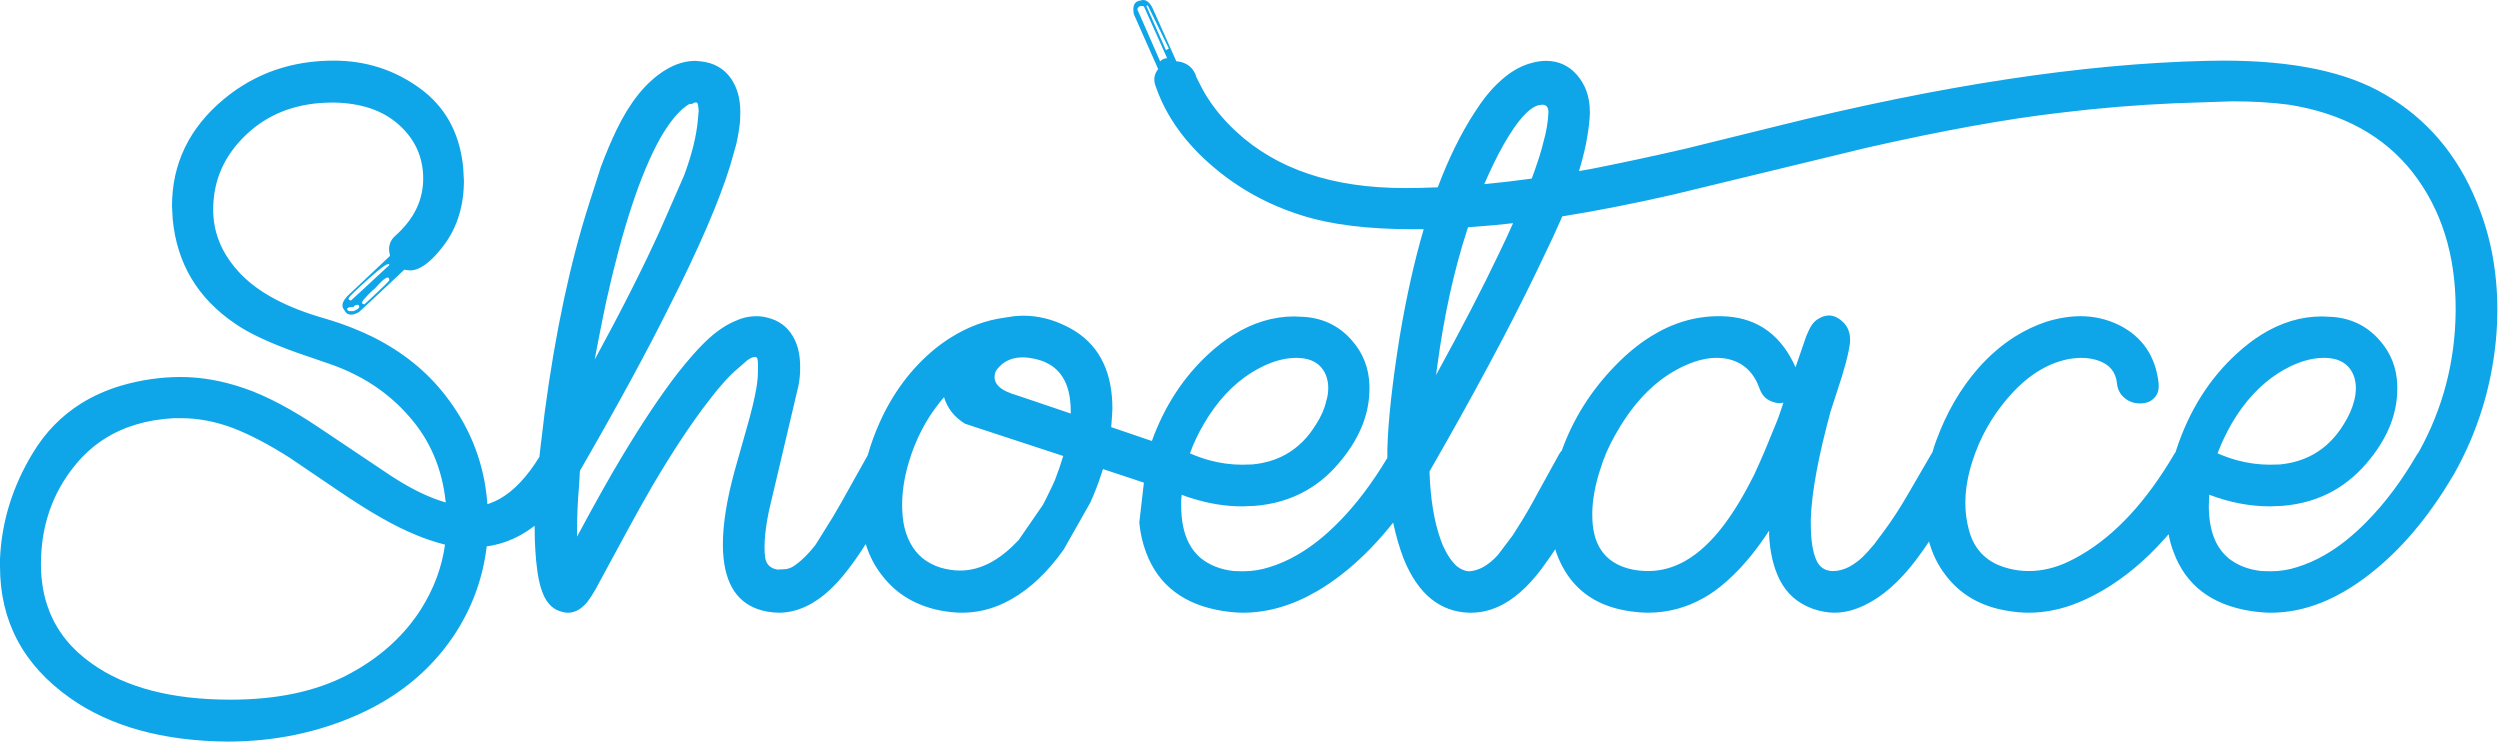
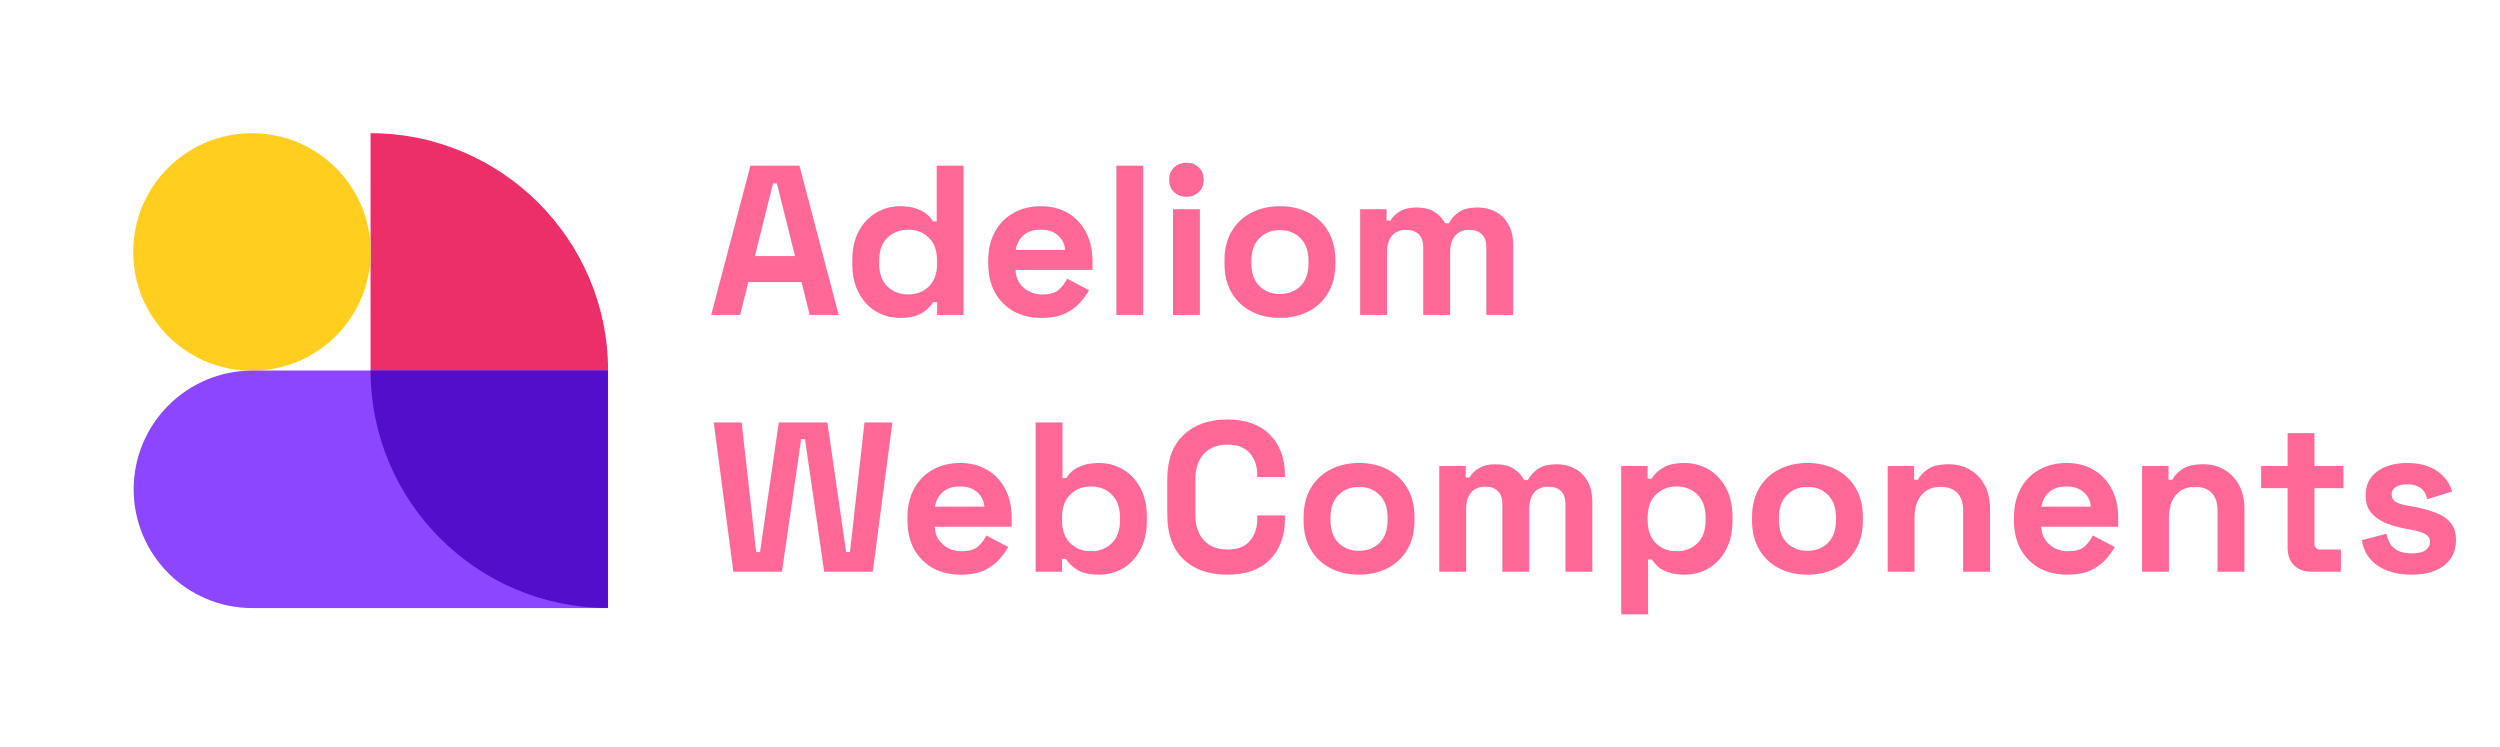
- <svg xmlns="http://www.w3.org/2000/svg" viewBox="0 0 516 154" version="1.1">
-   <g stroke="none" stroke-width="1" fill="none" fill-rule="evenodd">
-     <g fill-rule="nonzero" fill="#0ea5e9">
-       <path d="M374.875,66.088 C375.012,65.987 375.153,65.896 375.3,65.813 C376.033,65.347 376.783,65.113 377.55,65.113 C378.35,65.113 379.166,65.446 380,66.113 C381.233,67.113 381.85,68.413 381.85,70.013 L381.85,70.563 C381.794,71.119 381.695,71.752 381.55,72.463 C381.261,73.907 380.794,75.673 380.15,77.763 L377.85,84.863 C375.317,94.13 373.951,101.513 373.75,107.013 L373.75,108.163 C373.75,111.362 374.116,113.812 374.85,115.513 C375.002,115.884 375.185,116.209 375.4,116.488 C376.03,117.331 376.93,117.789 378.1,117.863 L378.4,117.863 C379.468,117.863 380.56,117.572 381.675,116.988 C382.553,116.522 383.445,115.881 384.35,115.063 C385.05,114.397 385.883,113.48 386.85,112.313 L388.9,109.563 C390.534,107.363 392.217,104.763 393.951,101.763 L398.65,93.663 C398.717,93.562 398.784,93.463 398.85,93.362 C399.083,92.529 399.35,91.713 399.65,90.913 C401.751,85.18 404.633,80.213 408.3,76.013 C410.656,73.35 413.206,71.158 415.95,69.438 C417.976,68.173 420.11,67.165 422.349,66.413 C424.849,65.646 427.2,65.263 429.399,65.263 C432.233,65.263 434.899,65.88 437.399,67.113 C442.2,69.513 444.916,73.53 445.549,79.163 L445.549,79.763 L445.549,79.888 C445.523,80.862 445.172,81.654 444.499,82.263 C444.182,82.58 443.807,82.822 443.374,82.988 C442.887,83.172 442.328,83.263 441.699,83.263 C440.499,83.263 439.466,82.913 438.598,82.213 C437.631,81.446 437.081,80.43 436.949,79.163 C436.716,76.83 435.466,75.263 433.199,74.463 C432.098,74.063 430.898,73.863 429.598,73.863 C428.732,73.863 427.765,73.963 426.699,74.163 C424.532,74.622 422.448,75.489 420.449,76.763 C418.229,78.18 416.113,80.096 414.098,82.513 C410.965,86.246 408.648,90.43 407.148,95.063 C406.148,98.129 405.648,101.046 405.648,103.813 C405.648,105.68 405.881,107.497 406.348,109.263 C406.592,110.195 406.909,111.053 407.298,111.838 C408.751,114.684 411.218,116.526 414.698,117.362 C415.998,117.696 417.347,117.862 418.748,117.862 C421.481,117.862 424.215,117.213 426.948,115.913 C427.792,115.511 428.626,115.069 429.448,114.588 C436.582,110.466 443.032,103.49 448.798,93.663 C448.864,93.529 448.948,93.413 449.048,93.312 C449.081,93.146 449.131,92.979 449.198,92.812 C451.831,84.779 455.998,78.162 461.698,72.962 C463.338,71.459 465.005,70.176 466.698,69.112 C470.738,66.579 474.922,65.312 479.248,65.312 L481.448,65.412 C485.314,65.712 488.514,67.279 491.048,70.112 C493.449,72.77 494.699,75.92 494.798,79.562 L494.798,80.012 L494.798,80.262 C494.798,85.229 492.948,90.029 489.248,94.662 C487.043,97.449 484.526,99.649 481.698,101.262 C478.537,103.045 474.986,104.095 471.048,104.412 L468.548,104.512 C464.381,104.512 460.198,103.712 455.998,102.112 L455.948,103.062 L455.897,104.413 C455.897,107.527 456.439,110.119 457.522,112.187 C458.155,113.366 458.963,114.375 459.948,115.212 C461.781,116.679 464.048,117.562 466.748,117.861 L468.647,117.912 C470.547,117.912 472.364,117.628 474.097,117.061 C476.035,116.472 477.952,115.63 479.847,114.537 C482.768,112.86 485.634,110.585 488.448,107.712 C492.248,103.878 495.731,99.229 498.897,93.762 C498.998,93.628 499.097,93.495 499.198,93.362 C504.198,84.396 506.748,74.695 506.847,64.262 L506.847,63.712 C506.847,52.579 503.897,43.212 497.997,35.612 C492.063,28.045 483.547,23.379 472.447,21.612 C468.913,21.145 465.013,20.912 460.747,20.912 L448.947,21.312 C441.113,21.645 433.23,22.295 425.297,23.262 C414.264,24.529 400.897,26.945 385.197,30.512 L345.547,40.112 C337.413,41.979 329.714,43.495 322.447,44.662 C322.38,44.817 322.313,44.975 322.247,45.137 C321.759,46.246 321.209,47.471 320.597,48.812 L316.997,56.362 C311.497,67.762 304.181,81.412 295.047,97.312 C295.228,102.921 295.994,107.613 297.347,111.387 C297.492,111.792 297.642,112.184 297.797,112.562 C298.663,114.496 299.647,115.946 300.747,116.913 C301.113,117.213 301.514,117.446 301.947,117.612 C302.413,117.812 302.846,117.913 303.247,117.913 L303.747,117.862 C304.493,117.745 305.226,117.503 305.947,117.137 C307.061,116.561 308.144,115.686 309.197,114.512 L312.247,110.462 L313.097,109.111 C314.464,107.011 315.948,104.462 317.547,101.462 L321.847,93.662 C321.981,93.429 322.147,93.212 322.347,93.012 C324.681,86.512 328.33,80.696 333.297,75.562 C335.697,73.078 338.164,71.044 340.697,69.462 C345.171,66.662 349.854,65.262 354.747,65.262 L355.097,65.262 C361.985,65.325 367.001,68.517 370.147,74.837 C370.299,75.154 370.45,75.479 370.597,75.812 L372.797,69.412 L373.397,68.062 C373.804,67.201 374.296,66.542 374.875,66.088 Z M347.725,115.838 C350.551,114.257 353.26,111.748 355.85,108.313 C357.951,105.513 360.017,102.08 362.05,98.013 C362.984,95.98 363.75,94.246 364.35,92.813 L366.3,88.063 C366.9,86.664 367.5,85.013 368.1,83.113 L367.4,83.214 C366.8,83.214 366.184,83.08 365.55,82.814 C364.416,82.347 363.633,81.498 363.2,80.264 C362.066,77.031 360.033,75.014 357.099,74.214 C356.299,73.981 355.366,73.864 354.299,73.864 C352.399,73.864 350.365,74.331 348.199,75.264 C346.981,75.784 345.806,76.4 344.674,77.114 C340.27,79.898 336.479,84.164 333.299,89.914 C331.999,92.181 330.966,94.597 330.199,97.164 C329.232,100.197 328.716,103.03 328.648,105.664 L328.648,106.363 C328.648,109.139 329.182,111.415 330.249,113.188 C331.622,115.468 333.872,116.926 336.999,117.563 C338.065,117.763 339.132,117.863 340.199,117.863 C342.793,117.862 345.302,117.188 347.725,115.838 Z M397.325,112.987 C397.134,113.262 396.942,113.538 396.75,113.812 C393.337,118.703 389.771,122.195 386.05,124.288 C385.161,124.795 384.261,125.221 383.35,125.562 C381.75,126.163 380.184,126.462 378.65,126.462 C377.217,126.462 375.734,126.195 374.201,125.662 C371.1,124.561 368.817,122.578 367.35,119.712 C366.05,117.111 365.317,114.028 365.15,110.462 L365.15,109.512 C364.819,110.022 364.486,110.522 364.15,111.012 C360.909,115.717 357.475,119.384 353.85,122.012 C353.154,122.5 352.446,122.95 351.725,123.362 C348.097,125.429 344.222,126.463 340.1,126.463 C339.166,126.463 338.067,126.379 336.8,126.213 C330.067,125.346 325.283,122.23 322.45,116.862 C321.849,115.729 321.366,114.562 321,113.362 C320.729,113.783 320.463,114.183 320.2,114.562 C319.878,115.041 319.56,115.492 319.25,115.913 C316.431,120.016 313.48,122.924 310.399,124.638 C308.2,125.855 305.933,126.463 303.599,126.463 L303.2,126.463 C297.166,126.263 292.683,122.579 289.75,115.413 C288.85,113.079 288.116,110.562 287.55,107.862 C287.255,108.236 286.955,108.602 286.65,108.963 C283.646,112.628 280.446,115.795 277.05,118.463 C275.303,119.833 273.553,121.025 271.8,122.038 C266.728,124.987 261.627,126.463 256.5,126.463 C255.367,126.463 254.017,126.346 252.45,126.112 C244.384,124.845 239.083,120.812 236.55,114.012 C235.817,112.078 235.35,110.029 235.15,107.862 L236.1,99.612 L227.65,96.812 C227.565,97.093 227.473,97.376 227.375,97.663 C226.732,99.678 225.957,101.694 225.05,103.713 L219.55,113.413 C216.304,117.998 212.713,121.415 208.775,123.663 C208.305,123.928 207.83,124.178 207.35,124.413 C204.517,125.779 201.583,126.463 198.55,126.463 C197.15,126.463 195.583,126.296 193.85,125.963 C188.95,124.93 185.083,122.612 182.25,119.013 C180.65,117.046 179.466,114.813 178.7,112.313 C178.634,112.379 178.567,112.463 178.5,112.563 C178.296,112.884 178.096,113.201 177.9,113.513 C175.22,117.596 172.686,120.629 170.3,122.613 C169.314,123.421 168.322,124.104 167.325,124.664 C165.158,125.863 162.966,126.464 160.75,126.464 C160.017,126.464 159.183,126.38 158.25,126.214 C152.983,125.214 150.017,121.564 149.35,115.264 C149.25,114.364 149.2,113.414 149.2,112.414 C149.2,108.247 149.983,103.264 151.55,97.464 L154.05,88.613 C155.05,85.18 155.75,82.28 156.15,79.914 C156.35,78.68 156.45,77.43 156.45,76.164 L156.45,75.464 C156.45,74.43 156.35,73.864 156.15,73.764 C156.017,73.697 155.883,73.664 155.75,73.664 C155.45,73.664 154.966,73.881 154.3,74.314 L154.175,74.414 L152.35,76.014 C150.617,77.447 148.634,79.63 146.4,82.564 C142.833,87.13 138.9,93.064 134.6,100.364 C132.9,103.298 131.167,106.398 129.4,109.665 L122.9,121.665 C122.4,122.564 121.833,123.432 121.2,124.265 C120.498,125.123 119.748,125.732 118.95,126.09 C118.392,126.34 117.809,126.465 117.2,126.465 C116.767,126.465 116.35,126.399 115.95,126.265 C114.35,125.865 113.134,124.798 112.3,123.065 C111.7,121.798 111.25,120.166 110.95,118.166 C110.55,115.365 110.35,112.266 110.35,108.865 L110.35,108.515 C110.019,108.77 109.686,109.012 109.35,109.24 C108.792,109.629 108.225,109.987 107.65,110.315 C105.369,111.616 102.969,112.432 100.45,112.765 C100.432,112.915 100.415,113.066 100.4,113.215 C99.548,119.776 97.265,125.825 93.55,131.364 C89.782,136.912 84.924,141.421 78.975,144.889 C77.35,145.844 75.642,146.719 73.85,147.514 C65.55,151.214 56.567,153.064 46.9,153.064 C33.567,152.931 22.75,149.931 14.45,144.064 C4.816,137.263 0,128.213 0,116.913 L0,115.362 C0.333,107.663 2.6,100.362 6.8,93.463 C9.369,89.215 12.677,85.823 16.725,83.288 C19.194,81.746 21.935,80.52 24.95,79.612 C29.05,78.412 33.167,77.812 37.3,77.812 C41.567,77.812 45.967,78.596 50.5,80.163 C55.033,81.729 60.15,84.43 65.85,88.263 L80.7,98.213 C84.389,100.623 87.79,102.34 90.9,103.362 C91.268,103.492 91.635,103.609 92,103.713 C91.3,96.813 88.8,90.913 84.5,86.013 C80.2,81.046 74.716,77.413 68.05,75.113 L61.65,72.913 C55.783,70.847 51.417,68.813 48.55,66.813 C40.817,61.58 36.517,54.396 35.65,45.263 L35.5,42.563 C35.5,33.763 39.066,26.396 46.2,20.463 C47.443,19.428 48.735,18.495 50.075,17.663 C55.57,14.23 61.845,12.513 68.9,12.513 C75.5,12.513 81.417,14.413 86.65,18.213 C91.757,21.93 94.716,27.155 95.525,33.888 C95.554,34.093 95.579,34.301 95.6,34.513 L95.75,37.263 C95.75,42.363 94.433,46.73 91.8,50.363 C89.934,52.874 88.217,54.515 86.65,55.288 C85.955,55.638 85.289,55.813 84.65,55.813 C84.216,55.78 83.817,55.73 83.45,55.663 L82.75,56.313 L82,57.038 L74.1,64.413 C73.846,64.554 73.604,64.671 73.375,64.763 C72.268,65.171 71.493,64.904 71.05,63.963 C70.517,63.363 70.567,62.613 71.2,61.713 L71.25,61.663 C71.383,61.463 71.566,61.246 71.8,61.013 L80.5,52.813 C80.4,52.38 80.333,51.93 80.3,51.463 C80.3,50.33 80.75,49.38 81.65,48.613 C85.45,45.213 87.35,41.296 87.35,36.863 C87.35,32.463 85.683,28.763 82.35,25.763 C79.017,22.763 74.467,21.23 68.7,21.163 C63.18,21.163 58.413,22.438 54.4,24.988 C53.181,25.76 52.031,26.652 50.95,27.663 C46.317,31.996 44,37.196 44,43.263 C44,45.896 44.542,48.388 45.625,50.738 C46.565,52.768 47.907,54.693 49.65,56.513 C53.383,60.413 59.15,63.48 66.95,65.713 C69.078,66.329 71.111,67.029 73.05,67.813 C74.421,68.367 75.746,68.959 77.025,69.588 C83.161,72.667 88.152,76.708 92,81.713 C96.324,87.3 99.04,93.467 100.15,100.213 C100.355,101.476 100.505,102.759 100.6,104.063 C100.796,104.002 100.988,103.936 101.175,103.863 C101.811,103.633 102.436,103.349 103.05,103.013 C106.017,101.369 108.783,98.453 111.35,94.263 C111.384,93.93 111.417,93.579 111.45,93.213 L112.45,84.913 C114.65,68.479 117.7,54.179 121.6,42.013 L124,34.513 C125.1,31.58 126.2,28.98 127.3,26.713 C130.015,21.09 133.249,17.074 137,14.663 C137.168,14.562 137.334,14.462 137.5,14.363 C139.466,13.163 141.5,12.563 143.6,12.563 L144.6,12.663 C147.3,12.93 149.384,14.097 150.85,16.163 C152.15,18.03 152.8,20.347 152.8,23.113 L152.75,25.063 C152.583,26.63 152.316,28.213 151.95,29.813 L150.7,34.213 C148.433,41.546 144.267,51.196 138.2,63.163 C133.634,72.363 127.467,83.697 119.7,97.163 L119.5,100.463 C119.233,103.563 119.1,106.579 119.1,109.513 L119.1,110.763 C122.9,103.697 125.967,98.23 128.3,94.363 C132.533,87.297 136.433,81.464 140,76.863 C142.1,74.23 143.867,72.213 145.3,70.813 C146.595,69.519 147.895,68.452 149.2,67.613 C150.081,67.042 150.965,66.575 151.85,66.213 C153.217,65.58 154.634,65.263 156.1,65.263 C156.9,65.263 157.667,65.363 158.4,65.563 C160.733,66.13 162.483,67.413 163.65,69.413 C164.641,71.065 165.141,73.14 165.15,75.638 L165.15,75.713 L165.15,76.113 C165.15,77.246 165.033,78.413 164.8,79.613 L159.15,103.563 C158.85,104.73 158.583,105.98 158.35,107.313 C157.983,109.447 157.8,111.296 157.8,112.863 C157.8,113.763 157.833,114.414 157.9,114.813 C158.003,115.995 158.527,116.811 159.475,117.263 C159.766,117.394 160.091,117.494 160.45,117.563 L162.25,117.463 C162.605,117.397 162.914,117.305 163.175,117.188 C163.314,117.138 163.439,117.08 163.55,117.013 C165.083,116.079 166.683,114.546 168.35,112.413 L171.9,106.713 C173.167,104.579 174.4,102.413 175.6,100.213 L179.1,93.963 C179.733,91.696 180.567,89.413 181.6,87.112 C184.333,81.046 188.1,76.029 192.9,72.062 C194.009,71.16 195.143,70.351 196.3,69.637 C199.783,67.447 203.467,66.088 207.35,65.562 L209.3,65.262 C210.167,65.195 210.8,65.162 211.2,65.162 C214.233,65.162 217.217,65.895 220.15,67.362 C225.722,70.104 228.83,74.854 229.475,81.612 C229.558,82.494 229.6,83.411 229.6,84.362 L229.5,86.163 C229.466,86.829 229.417,87.496 229.35,88.163 L231.125,88.763 L237.05,90.788 L237.75,91.013 C240.35,83.813 244.283,77.796 249.55,72.963 C251.186,71.473 252.844,70.197 254.525,69.138 C258.601,66.588 262.809,65.313 267.15,65.313 L269.3,65.413 C273.166,65.713 276.366,67.28 278.9,70.113 C281.302,72.771 282.552,75.921 282.65,79.563 L282.65,80.013 L282.65,80.263 C282.65,85.23 280.8,90.03 277.1,94.663 C274.917,97.462 272.41,99.662 269.576,101.263 C266.433,103.047 262.892,104.098 258.951,104.413 L256.451,104.513 C252.951,104.513 249.434,103.947 245.901,102.813 C245.768,102.78 245.651,102.747 245.551,102.713 L244.951,102.513 C244.584,102.379 244.234,102.246 243.901,102.113 L243.901,102.164 C243.856,102.388 243.823,102.687 243.801,103.063 L243.801,103.664 L243.801,104.414 C243.801,107.528 244.343,110.12 245.426,112.188 C246.059,113.367 246.867,114.376 247.851,115.213 C249.684,116.68 251.951,117.563 254.651,117.862 L256.501,117.913 C258.435,117.913 260.268,117.629 262.001,117.062 C263.939,116.473 265.855,115.631 267.751,114.538 C270.671,112.861 273.538,110.586 276.351,107.713 C279.851,104.18 283.185,99.779 286.351,94.513 L286.351,92.663 C286.518,86.763 287.368,79.029 288.901,69.463 C290.268,61.296 291.918,53.913 293.851,47.313 L291.651,47.313 C282.252,47.313 274.551,46.347 268.551,44.413 C261.784,42.28 255.768,38.98 250.501,34.513 C244.668,29.58 240.684,24.03 238.551,17.863 C238.351,17.363 238.251,16.88 238.251,16.413 C238.251,15.746 238.434,15.146 238.801,14.613 C238.868,14.48 238.951,14.363 239.051,14.263 L238.551,13.138 L236.376,8.238 L235.851,7.063 L234.001,2.863 C233.956,2.606 233.93,2.364 233.926,2.138 C233.895,1.54 233.995,1.074 234.226,0.738 C234.469,0.38 234.86,0.172 235.401,0.113 C236.168,-0.187 236.868,0.113 237.501,1.013 L237.551,1.063 C237.684,1.263 237.818,1.513 237.951,1.813 L242.801,12.663 C243.468,12.696 244.034,12.83 244.501,13.063 C245.567,13.497 246.351,14.347 246.851,15.613 L246.901,15.863 C247.768,17.596 248.301,18.63 248.501,18.963 C250.168,21.863 252.368,24.58 255.101,27.113 C263.468,34.913 275.068,38.813 289.901,38.813 L290.252,38.813 C292.131,38.813 294.039,38.771 295.977,38.688 C296.232,38.684 296.49,38.675 296.752,38.663 C298.985,32.73 301.519,27.58 304.352,23.213 C306.052,20.546 307.769,18.429 309.502,16.863 C310.37,16.059 311.245,15.367 312.127,14.788 C313.55,13.867 314.991,13.242 316.452,12.913 C317.351,12.68 318.235,12.563 319.101,12.563 C321.601,12.563 323.685,13.48 325.351,15.313 C327.218,17.38 328.151,19.98 328.151,23.113 L328.151,23.313 L328.101,24.363 C327.834,27.763 327.101,31.413 325.901,35.313 C326.901,35.146 327.918,34.963 328.952,34.763 C329.035,34.746 329.118,34.73 329.202,34.713 C335.192,33.525 341.459,32.175 348.002,30.663 L366.852,26.013 C400.418,17.646 429.902,13.163 455.302,12.563 L458.952,12.513 C473.252,12.513 484.335,14.83 492.202,19.463 C500.835,24.463 507.151,31.846 511.151,41.613 C512.618,45.125 513.71,48.783 514.426,52.588 C515.11,56.23 515.451,60.005 515.451,63.913 C515.451,66.013 515.35,68.13 515.15,70.263 C514.184,80.129 511.3,89.329 506.501,97.863 C506.367,98.096 506.234,98.313 506.101,98.513 C501.134,106.879 495.485,113.53 489.151,118.463 C487.398,119.838 485.64,121.038 483.877,122.063 C478.823,124.997 473.748,126.463 468.651,126.463 C467.551,126.463 466.185,126.346 464.551,126.112 C456.485,124.845 451.185,120.812 448.651,114.012 C448.185,112.812 447.835,111.562 447.601,110.262 C447.297,110.615 446.99,110.964 446.676,111.312 C442.715,115.724 438.49,119.241 434.001,121.862 C432.434,122.768 430.833,123.568 429.201,124.262 C425.701,125.729 422.201,126.462 418.701,126.462 C417.301,126.462 415.834,126.328 414.301,126.062 C408.801,125.163 404.534,122.679 401.501,118.612 C399.968,116.612 398.851,114.329 398.15,111.762 C397.876,112.174 397.601,112.582 397.325,112.987 Z M461.6,94.963 C463.883,95.596 466.183,95.913 468.5,95.913 L470.6,95.862 C473.121,95.613 475.379,94.938 477.375,93.838 C479.926,92.438 482.051,90.346 483.75,87.563 C484.783,85.93 485.5,84.313 485.899,82.713 C486.132,81.879 486.25,80.996 486.25,80.063 C486.25,79.163 486.1,78.313 485.8,77.513 C484.866,75.18 482.95,73.963 480.05,73.863 L479.7,73.863 C477.5,73.863 475.217,74.429 472.849,75.563 C471.994,75.977 471.16,76.435 470.349,76.938 C466.551,79.349 463.318,82.824 460.649,87.363 C459.483,89.397 458.5,91.464 457.7,93.563 C458.992,94.131 460.292,94.597 461.6,94.963 Z M311.25,37.488 C312.597,37.331 313.964,37.156 315.35,36.963 C315.613,36.934 315.879,36.901 316.15,36.863 C316.35,36.363 316.534,35.863 316.701,35.363 L317.701,32.413 C318.1,31.113 318.384,30.097 318.551,29.363 C319.151,27.296 319.501,25.246 319.601,23.213 C319.601,22.146 319.185,21.613 318.351,21.613 L317.551,21.713 C317.041,21.849 316.508,22.124 315.951,22.538 C314.872,23.328 313.705,24.637 312.451,26.463 C310.951,28.663 309.534,31.163 308.201,33.963 C307.567,35.263 306.951,36.613 306.35,38.013 C307.958,37.86 309.592,37.686 311.25,37.488 Z M249.475,94.963 C251.756,95.596 254.048,95.913 256.35,95.913 L258.451,95.862 C260.999,95.627 263.282,94.952 265.301,93.838 C267.841,92.445 269.958,90.354 271.651,87.563 C272.718,85.897 273.418,84.28 273.752,82.713 C274.019,81.913 274.151,81.029 274.151,80.063 C274.151,79.163 274.002,78.313 273.702,77.513 C272.768,75.18 270.835,73.963 267.901,73.863 L267.601,73.863 C265.401,73.863 263.118,74.429 260.751,75.563 C259.895,75.977 259.062,76.435 258.251,76.938 C254.453,79.349 251.219,82.824 248.551,87.363 C247.351,89.397 246.368,91.464 245.601,93.563 C246.268,93.863 246.934,94.129 247.601,94.363 C248.223,94.585 248.848,94.785 249.475,94.963 Z M302.825,47.438 C300.111,55.747 298.053,65.122 296.649,75.563 L296.625,75.763 L296.399,77.413 C301.733,67.68 306.016,59.413 309.25,52.613 C310.35,50.346 311.366,48.163 312.3,46.063 C311.033,46.196 309.767,46.33 308.5,46.463 C306.6,46.63 304.767,46.779 303,46.913 C302.94,47.091 302.882,47.266 302.825,47.438 Z M208.85,81.263 C209.188,81.387 209.555,81.504 209.95,81.613 L220,85.013 L221,85.363 L221,84.863 C221,78.897 218.667,75.33 214,74.163 C212.867,73.896 211.9,73.763 211.1,73.763 C209.507,73.763 208.157,74.171 207.05,74.988 C206.487,75.41 205.987,75.936 205.55,76.563 C204.712,78.627 205.812,80.194 208.85,81.263 Z M236.775,6.538 L237.25,7.638 L239.45,12.663 C239.554,12.55 239.671,12.45 239.8,12.363 C240.103,12.154 240.47,12.037 240.9,12.013 L236.1,1.313 C235.7,1.213 235.4,1.213 235.2,1.313 C234.994,1.401 234.852,1.585 234.775,1.863 C234.766,1.891 234.758,1.924 234.75,1.963 L236.775,6.538 Z M236.6,1.213 L240.65,10.363 L241.25,10.013 L236.9,1.113 L236.6,1.213 Z M141.4,22.062 C139.741,23.318 138.025,25.484 136.25,28.562 C132.183,35.862 128.466,47.112 125.1,62.312 C124.55,64.888 123.884,68.222 123.1,72.312 C122.99,72.925 122.873,73.558 122.75,74.212 C128.383,63.879 132.933,54.862 136.4,47.162 L141.2,36.212 C142.8,31.912 143.75,28.062 144.05,24.662 L144.2,22.962 C144.2,22.462 144.15,22.012 144.05,21.612 L144,21.412 L143.85,21.162 L143.3,21.162 L143.2,21.262 L142.9,21.412 L142.5,21.462 L142.4,21.462 L142.4,21.412 C142.069,21.592 141.736,21.809 141.4,22.062 Z M80.35,57.863 C80.35,57.096 79.9,57.096 79,57.863 C78.566,58.263 78.017,58.83 77.35,59.563 C77.117,59.73 76.634,60.18 75.9,60.913 C75.133,61.713 74.75,62.196 74.75,62.363 L74.8,62.713 C75,62.779 75.133,62.813 75.2,62.813 C75.233,62.813 76.1,62.013 77.8,60.413 C79.5,58.813 80.35,57.963 80.35,57.863 Z M80.35,54.713 C80.35,54.046 78.95,54.963 76.15,57.463 C73.35,59.996 71.95,61.363 71.95,61.563 C71.95,61.863 72.117,62.013 72.45,62.013 C72.483,62.013 75.117,59.58 80.35,54.713 Z M74.15,63.312 C74.15,63.045 74.017,62.912 73.75,62.912 C73.45,62.912 73.183,63.062 72.95,63.362 C72.417,63.329 72.033,63.395 71.8,63.562 C71.7,63.629 71.65,63.695 71.65,63.762 C71.65,63.962 71.783,64.112 72.05,64.212 L72.95,64.212 C73.75,63.913 74.15,63.613 74.15,63.312 Z M10.25,126.312 C11.944,130.518 14.844,134.068 18.95,136.962 C25.917,141.929 35.467,144.412 47.6,144.412 C57.134,144.412 65.167,142.712 71.7,139.311 C72.35,138.971 72.984,138.621 73.6,138.261 C79.194,135 83.61,130.851 86.85,125.811 C89.55,121.544 91.217,117.078 91.85,112.412 C89.65,111.845 87.617,111.162 85.75,110.361 C81.55,108.662 76.333,105.695 70.1,101.462 L59.85,94.512 C55.517,91.745 51.567,89.679 48,88.312 C44.4,86.979 40.867,86.312 37.4,86.312 L35.9,86.312 C30.377,86.604 25.618,88.012 21.625,90.538 C19.244,92.043 17.136,93.952 15.3,96.263 C10.733,101.963 8.45,108.697 8.45,116.463 C8.45,120.073 9.05,123.356 10.25,126.312 Z M187.85,112.013 C189.172,114.555 191.272,116.272 194.15,117.163 C195.517,117.562 196.85,117.763 198.15,117.763 C200.362,117.763 202.538,117.171 204.675,115.988 C206.049,115.223 207.407,114.215 208.75,112.964 L210.25,111.464 L215.25,104.214 C215.783,103.214 216.25,102.28 216.65,101.414 C217.083,100.547 217.45,99.764 217.75,99.063 C218.417,97.33 218.983,95.68 219.45,94.113 L199.2,87.464 C197,86.13 195.55,84.297 194.85,81.964 C194.557,82.302 194.273,82.644 194,82.988 C191.13,86.559 188.997,90.668 187.6,95.313 C186.667,98.414 186.2,101.379 186.2,104.213 C186.2,105.513 186.3,106.779 186.5,108.013 C186.783,109.523 187.233,110.856 187.85,112.013 Z" />
-     </g>
-   </g>
+ <svg xmlns="http://www.w3.org/2000/svg" width="516" height="154" viewBox="0 0 516 154" fill="none">
+   <path d="M146.792 65L154.888 34.2H165.008L173.104 65H167.12L165.448 58.224H154.448L152.776 65H146.792ZM155.812 52.856H164.084L160.344 37.852H159.552L155.812 52.856ZM185.767 65.616C184.036 65.616 182.408 65.191 180.883 64.34C179.387 63.46 178.184 62.184 177.275 60.512C176.365 58.84 175.911 56.816 175.911 54.44V53.736C175.911 51.36 176.365 49.336 177.275 47.664C178.184 45.992 179.387 44.731 180.883 43.88C182.379 43 184.007 42.56 185.767 42.56C187.087 42.56 188.187 42.721 189.067 43.044C189.976 43.337 190.709 43.719 191.267 44.188C191.824 44.657 192.249 45.156 192.543 45.684H193.335V34.2H198.879V65H193.423V62.36H192.631C192.132 63.181 191.355 63.929 190.299 64.604C189.272 65.279 187.761 65.616 185.767 65.616ZM187.439 60.776C189.14 60.776 190.563 60.233 191.707 59.148C192.851 58.033 193.423 56.42 193.423 54.308V53.868C193.423 51.756 192.851 50.157 191.707 49.072C190.592 47.957 189.169 47.4 187.439 47.4C185.737 47.4 184.315 47.957 183.171 49.072C182.027 50.157 181.455 51.756 181.455 53.868V54.308C181.455 56.42 182.027 58.033 183.171 59.148C184.315 60.233 185.737 60.776 187.439 60.776ZM214.969 65.616C212.799 65.616 210.877 65.161 209.205 64.252C207.563 63.313 206.272 62.008 205.333 60.336C204.424 58.635 203.969 56.64 203.969 54.352V53.824C203.969 51.536 204.424 49.556 205.333 47.884C206.243 46.183 207.519 44.877 209.161 43.968C210.804 43.029 212.711 42.56 214.881 42.56C217.023 42.56 218.885 43.044 220.469 44.012C222.053 44.951 223.285 46.271 224.165 47.972C225.045 49.644 225.485 51.595 225.485 53.824V55.716H209.601C209.66 57.212 210.217 58.429 211.273 59.368C212.329 60.307 213.62 60.776 215.145 60.776C216.7 60.776 217.844 60.439 218.577 59.764C219.311 59.089 219.868 58.341 220.249 57.52L224.781 59.896C224.371 60.659 223.769 61.495 222.977 62.404C222.215 63.284 221.188 64.047 219.897 64.692C218.607 65.308 216.964 65.616 214.969 65.616ZM209.645 51.58H219.853C219.736 50.319 219.223 49.307 218.313 48.544C217.433 47.781 216.275 47.4 214.837 47.4C213.341 47.4 212.153 47.781 211.273 48.544C210.393 49.307 209.851 50.319 209.645 51.58ZM230.42 65V34.2H235.964V65H230.42ZM242.107 65V43.176H247.651V65H242.107ZM244.879 40.624C243.882 40.624 243.031 40.301 242.327 39.656C241.653 39.011 241.315 38.16 241.315 37.104C241.315 36.048 241.653 35.197 242.327 34.552C243.031 33.907 243.882 33.584 244.879 33.584C245.906 33.584 246.757 33.907 247.431 34.552C248.106 35.197 248.443 36.048 248.443 37.104C248.443 38.16 248.106 39.011 247.431 39.656C246.757 40.301 245.906 40.624 244.879 40.624ZM264.179 65.616C262.008 65.616 260.058 65.176 258.327 64.296C256.596 63.416 255.232 62.14 254.235 60.468C253.238 58.796 252.739 56.787 252.739 54.44V53.736C252.739 51.389 253.238 49.38 254.235 47.708C255.232 46.036 256.596 44.76 258.327 43.88C260.058 43 262.008 42.56 264.179 42.56C266.35 42.56 268.3 43 270.031 43.88C271.762 44.76 273.126 46.036 274.123 47.708C275.12 49.38 275.619 51.389 275.619 53.736V54.44C275.619 56.787 275.12 58.796 274.123 60.468C273.126 62.14 271.762 63.416 270.031 64.296C268.3 65.176 266.35 65.616 264.179 65.616ZM264.179 60.688C265.88 60.688 267.288 60.145 268.403 59.06C269.518 57.945 270.075 56.361 270.075 54.308V53.868C270.075 51.815 269.518 50.245 268.403 49.16C267.318 48.045 265.91 47.488 264.179 47.488C262.478 47.488 261.07 48.045 259.955 49.16C258.84 50.245 258.283 51.815 258.283 53.868V54.308C258.283 56.361 258.84 57.945 259.955 59.06C261.07 60.145 262.478 60.688 264.179 60.688ZM280.736 65V43.176H286.192V45.552H286.984C287.366 44.819 287.996 44.188 288.876 43.66C289.756 43.103 290.915 42.824 292.352 42.824C293.907 42.824 295.154 43.132 296.092 43.748C297.031 44.335 297.75 45.112 298.248 46.08H299.04C299.539 45.141 300.243 44.364 301.152 43.748C302.062 43.132 303.352 42.824 305.024 42.824C306.374 42.824 307.591 43.117 308.676 43.704C309.791 44.261 310.671 45.127 311.316 46.3C311.991 47.444 312.328 48.896 312.328 50.656V65H306.784V51.052C306.784 49.849 306.476 48.955 305.86 48.368C305.244 47.752 304.379 47.444 303.264 47.444C302.003 47.444 301.02 47.855 300.316 48.676C299.642 49.468 299.304 50.612 299.304 52.108V65H293.76V51.052C293.76 49.849 293.452 48.955 292.836 48.368C292.22 47.752 291.355 47.444 290.24 47.444C288.979 47.444 287.996 47.855 287.292 48.676C286.618 49.468 286.28 50.612 286.28 52.108V65H280.736ZM151.368 118L147.32 87.2H153.084L156.076 113.952H156.868L160.74 87.2H170.772L174.644 113.952H175.436L178.428 87.2H184.192L180.144 118H170.112L166.152 90.632H165.36L161.4 118H151.368ZM198.297 118.616C196.127 118.616 194.205 118.161 192.533 117.252C190.891 116.313 189.6 115.008 188.661 113.336C187.752 111.635 187.297 109.64 187.297 107.352V106.824C187.297 104.536 187.752 102.556 188.661 100.884C189.571 99.183 190.847 97.877 192.489 96.968C194.132 96.029 196.039 95.56 198.209 95.56C200.351 95.56 202.213 96.044 203.797 97.012C205.381 97.951 206.613 99.271 207.493 100.972C208.373 102.644 208.813 104.595 208.813 106.824V108.716H192.929C192.988 110.212 193.545 111.429 194.601 112.368C195.657 113.307 196.948 113.776 198.473 113.776C200.028 113.776 201.172 113.439 201.905 112.764C202.639 112.089 203.196 111.341 203.577 110.52L208.109 112.896C207.699 113.659 207.097 114.495 206.305 115.404C205.543 116.284 204.516 117.047 203.225 117.692C201.935 118.308 200.292 118.616 198.297 118.616ZM192.973 104.58H203.181C203.064 103.319 202.551 102.307 201.641 101.544C200.761 100.781 199.603 100.4 198.165 100.4C196.669 100.4 195.481 100.781 194.601 101.544C193.721 102.307 193.179 103.319 192.973 104.58ZM226.86 118.616C224.895 118.616 223.384 118.279 222.328 117.604C221.272 116.929 220.495 116.181 219.996 115.36H219.204V118H213.748V87.2H219.292V98.684H220.084C220.407 98.156 220.832 97.657 221.36 97.188C221.917 96.719 222.636 96.337 223.516 96.044C224.425 95.721 225.54 95.56 226.86 95.56C228.62 95.56 230.248 96 231.744 96.88C233.24 97.731 234.443 98.992 235.352 100.664C236.261 102.336 236.716 104.36 236.716 106.736V107.44C236.716 109.816 236.261 111.84 235.352 113.512C234.443 115.184 233.24 116.46 231.744 117.34C230.248 118.191 228.62 118.616 226.86 118.616ZM225.188 113.776C226.889 113.776 228.312 113.233 229.456 112.148C230.6 111.033 231.172 109.42 231.172 107.308V106.868C231.172 104.756 230.6 103.157 229.456 102.072C228.341 100.957 226.919 100.4 225.188 100.4C223.487 100.4 222.064 100.957 220.92 102.072C219.776 103.157 219.204 104.756 219.204 106.868V107.308C219.204 109.42 219.776 111.033 220.92 112.148C222.064 113.233 223.487 113.776 225.188 113.776ZM253.335 118.616C249.521 118.616 246.5 117.56 244.271 115.448C242.041 113.307 240.927 110.256 240.927 106.296V98.904C240.927 94.944 242.041 91.908 244.271 89.796C246.5 87.655 249.521 86.584 253.335 86.584C257.119 86.584 260.037 87.625 262.091 89.708C264.173 91.761 265.215 94.592 265.215 98.2V98.464H259.495V98.024C259.495 96.205 258.981 94.709 257.955 93.536C256.957 92.363 255.417 91.776 253.335 91.776C251.281 91.776 249.668 92.407 248.495 93.668C247.321 94.929 246.735 96.645 246.735 98.816V106.384C246.735 108.525 247.321 110.241 248.495 111.532C249.668 112.793 251.281 113.424 253.335 113.424C255.417 113.424 256.957 112.837 257.955 111.664C258.981 110.461 259.495 108.965 259.495 107.176V106.384H265.215V107C265.215 110.608 264.173 113.453 262.091 115.536C260.037 117.589 257.119 118.616 253.335 118.616ZM280.507 118.616C278.336 118.616 276.386 118.176 274.655 117.296C272.924 116.416 271.56 115.14 270.563 113.468C269.566 111.796 269.067 109.787 269.067 107.44V106.736C269.067 104.389 269.566 102.38 270.563 100.708C271.56 99.036 272.924 97.76 274.655 96.88C276.386 96 278.336 95.56 280.507 95.56C282.678 95.56 284.628 96 286.359 96.88C288.09 97.76 289.454 99.036 290.451 100.708C291.448 102.38 291.947 104.389 291.947 106.736V107.44C291.947 109.787 291.448 111.796 290.451 113.468C289.454 115.14 288.09 116.416 286.359 117.296C284.628 118.176 282.678 118.616 280.507 118.616ZM280.507 113.688C282.208 113.688 283.616 113.145 284.731 112.06C285.846 110.945 286.403 109.361 286.403 107.308V106.868C286.403 104.815 285.846 103.245 284.731 102.16C283.646 101.045 282.238 100.488 280.507 100.488C278.806 100.488 277.398 101.045 276.283 102.16C275.168 103.245 274.611 104.815 274.611 106.868V107.308C274.611 109.361 275.168 110.945 276.283 112.06C277.398 113.145 278.806 113.688 280.507 113.688ZM297.064 118V96.176H302.52V98.552H303.312C303.694 97.819 304.324 97.188 305.204 96.66C306.084 96.103 307.243 95.824 308.68 95.824C310.235 95.824 311.482 96.132 312.42 96.748C313.359 97.335 314.078 98.112 314.576 99.08H315.368C315.867 98.141 316.571 97.364 317.48 96.748C318.39 96.132 319.68 95.824 321.352 95.824C322.702 95.824 323.919 96.117 325.004 96.704C326.119 97.261 326.999 98.127 327.644 99.3C328.319 100.444 328.656 101.896 328.656 103.656V118H323.112V104.052C323.112 102.849 322.804 101.955 322.188 101.368C321.572 100.752 320.707 100.444 319.592 100.444C318.331 100.444 317.348 100.855 316.644 101.676C315.97 102.468 315.632 103.612 315.632 105.108V118H310.088V104.052C310.088 102.849 309.78 101.955 309.164 101.368C308.548 100.752 307.683 100.444 306.568 100.444C305.307 100.444 304.324 100.855 303.62 101.676C302.946 102.468 302.608 103.612 302.608 105.108V118H297.064ZM334.619 126.8V96.176H340.075V98.816H340.867C341.366 97.965 342.143 97.217 343.199 96.572C344.255 95.897 345.766 95.56 347.731 95.56C349.491 95.56 351.119 96 352.615 96.88C354.111 97.731 355.314 98.992 356.223 100.664C357.132 102.336 357.587 104.36 357.587 106.736V107.44C357.587 109.816 357.132 111.84 356.223 113.512C355.314 115.184 354.111 116.46 352.615 117.34C351.119 118.191 349.491 118.616 347.731 118.616C346.411 118.616 345.296 118.455 344.387 118.132C343.507 117.839 342.788 117.457 342.231 116.988C341.703 116.489 341.278 115.991 340.955 115.492H340.163V126.8H334.619ZM346.059 113.776C347.79 113.776 349.212 113.233 350.327 112.148C351.471 111.033 352.043 109.42 352.043 107.308V106.868C352.043 104.756 351.471 103.157 350.327 102.072C349.183 100.957 347.76 100.4 346.059 100.4C344.358 100.4 342.935 100.957 341.791 102.072C340.647 103.157 340.075 104.756 340.075 106.868V107.308C340.075 109.42 340.647 111.033 341.791 112.148C342.935 113.233 344.358 113.776 346.059 113.776ZM373.062 118.616C370.891 118.616 368.94 118.176 367.21 117.296C365.479 116.416 364.115 115.14 363.118 113.468C362.12 111.796 361.622 109.787 361.622 107.44V106.736C361.622 104.389 362.12 102.38 363.118 100.708C364.115 99.036 365.479 97.76 367.21 96.88C368.94 96 370.891 95.56 373.062 95.56C375.232 95.56 377.183 96 378.914 96.88C380.644 97.76 382.008 99.036 383.006 100.708C384.003 102.38 384.502 104.389 384.502 106.736V107.44C384.502 109.787 384.003 111.796 383.006 113.468C382.008 115.14 380.644 116.416 378.914 117.296C377.183 118.176 375.232 118.616 373.062 118.616ZM373.062 113.688C374.763 113.688 376.171 113.145 377.286 112.06C378.4 110.945 378.958 109.361 378.958 107.308V106.868C378.958 104.815 378.4 103.245 377.286 102.16C376.2 101.045 374.792 100.488 373.062 100.488C371.36 100.488 369.952 101.045 368.838 102.16C367.723 103.245 367.166 104.815 367.166 106.868V107.308C367.166 109.361 367.723 110.945 368.838 112.06C369.952 113.145 371.36 113.688 373.062 113.688ZM389.619 118V96.176H395.075V99.036H395.867C396.219 98.273 396.879 97.555 397.847 96.88C398.815 96.176 400.282 95.824 402.247 95.824C403.948 95.824 405.43 96.22 406.691 97.012C407.982 97.775 408.979 98.845 409.683 100.224C410.387 101.573 410.739 103.157 410.739 104.976V118H405.195V105.416C405.195 103.773 404.784 102.541 403.963 101.72C403.171 100.899 402.027 100.488 400.531 100.488C398.83 100.488 397.51 101.06 396.571 102.204C395.632 103.319 395.163 104.888 395.163 106.912V118H389.619ZM426.676 118.616C424.506 118.616 422.584 118.161 420.912 117.252C419.27 116.313 417.979 115.008 417.04 113.336C416.131 111.635 415.676 109.64 415.676 107.352V106.824C415.676 104.536 416.131 102.556 417.04 100.884C417.95 99.183 419.226 97.877 420.868 96.968C422.511 96.029 424.418 95.56 426.588 95.56C428.73 95.56 430.592 96.044 432.176 97.012C433.76 97.951 434.992 99.271 435.872 100.972C436.752 102.644 437.192 104.595 437.192 106.824V108.716H421.308C421.367 110.212 421.924 111.429 422.98 112.368C424.036 113.307 425.327 113.776 426.852 113.776C428.407 113.776 429.551 113.439 430.284 112.764C431.018 112.089 431.575 111.341 431.956 110.52L436.488 112.896C436.078 113.659 435.476 114.495 434.684 115.404C433.922 116.284 432.895 117.047 431.604 117.692C430.314 118.308 428.671 118.616 426.676 118.616ZM421.352 104.58H431.56C431.443 103.319 430.93 102.307 430.02 101.544C429.14 100.781 427.982 100.4 426.544 100.4C425.048 100.4 423.86 100.781 422.98 101.544C422.1 102.307 421.558 103.319 421.352 104.58ZM442.127 118V96.176H447.583V99.036H448.375C448.727 98.273 449.387 97.555 450.355 96.88C451.323 96.176 452.79 95.824 454.755 95.824C456.456 95.824 457.938 96.22 459.199 97.012C460.49 97.775 461.487 98.845 462.191 100.224C462.895 101.573 463.247 103.157 463.247 104.976V118H457.703V105.416C457.703 103.773 457.292 102.541 456.471 101.72C455.679 100.899 454.535 100.488 453.039 100.488C451.338 100.488 450.018 101.06 449.079 102.204C448.14 103.319 447.671 104.888 447.671 106.912V118H442.127ZM476.999 118C475.561 118 474.388 117.56 473.479 116.68C472.599 115.771 472.159 114.568 472.159 113.072V100.752H466.703V96.176H472.159V89.4H477.703V96.176H483.687V100.752H477.703V112.104C477.703 112.984 478.113 113.424 478.935 113.424H483.159V118H476.999ZM497.769 118.616C494.924 118.616 492.592 118 490.773 116.768C488.954 115.536 487.854 113.776 487.473 111.488L492.577 110.168C492.782 111.195 493.12 112.001 493.589 112.588C494.088 113.175 494.689 113.6 495.393 113.864C496.126 114.099 496.918 114.216 497.769 114.216C499.06 114.216 500.013 113.996 500.629 113.556C501.245 113.087 501.553 112.515 501.553 111.84C501.553 111.165 501.26 110.652 500.673 110.3C500.086 109.919 499.148 109.611 497.857 109.376L496.625 109.156C495.1 108.863 493.706 108.467 492.445 107.968C491.184 107.44 490.172 106.721 489.409 105.812C488.646 104.903 488.265 103.729 488.265 102.292C488.265 100.121 489.057 98.464 490.641 97.32C492.225 96.147 494.308 95.56 496.889 95.56C499.324 95.56 501.348 96.103 502.961 97.188C504.574 98.273 505.63 99.696 506.129 101.456L500.981 103.04C500.746 101.925 500.262 101.133 499.529 100.664C498.825 100.195 497.945 99.96 496.889 99.96C495.833 99.96 495.026 100.151 494.469 100.532C493.912 100.884 493.633 101.383 493.633 102.028C493.633 102.732 493.926 103.26 494.513 103.612C495.1 103.935 495.892 104.184 496.889 104.36L498.121 104.58C499.764 104.873 501.245 105.269 502.565 105.768C503.914 106.237 504.97 106.927 505.733 107.836C506.525 108.716 506.921 109.919 506.921 111.444C506.921 113.732 506.085 115.507 504.413 116.768C502.77 118 500.556 118.616 497.769 118.616Z" fill="#FF6897" />
+   <path d="M125.508 76.484C125.508 49.491 103.509 27.492 76.484 27.492V76.516H125.475L125.508 76.484Z" fill="#EC2E69" />
+   <path d="M52.004 76.516C65.542 76.516 76.516 65.542 76.516 52.004C76.516 38.467 65.542 27.492 52.004 27.492C38.467 27.492 27.492 38.467 27.492 52.004C27.492 65.542 38.467 76.516 52.004 76.516Z" fill="#FFCE1F" />
+   <path d="M125.508 76.484H52.004C38.524 76.549 27.59 87.483 27.59 100.996C27.59 114.508 38.557 125.508 52.102 125.508H125.508V76.484V76.484Z" fill="#8C46FF" />
+   <path d="M76.484 76.484C76.484 103.509 98.45 125.475 125.475 125.475V76.451H76.484V76.484Z" fill="#530ECB" />
</svg>
